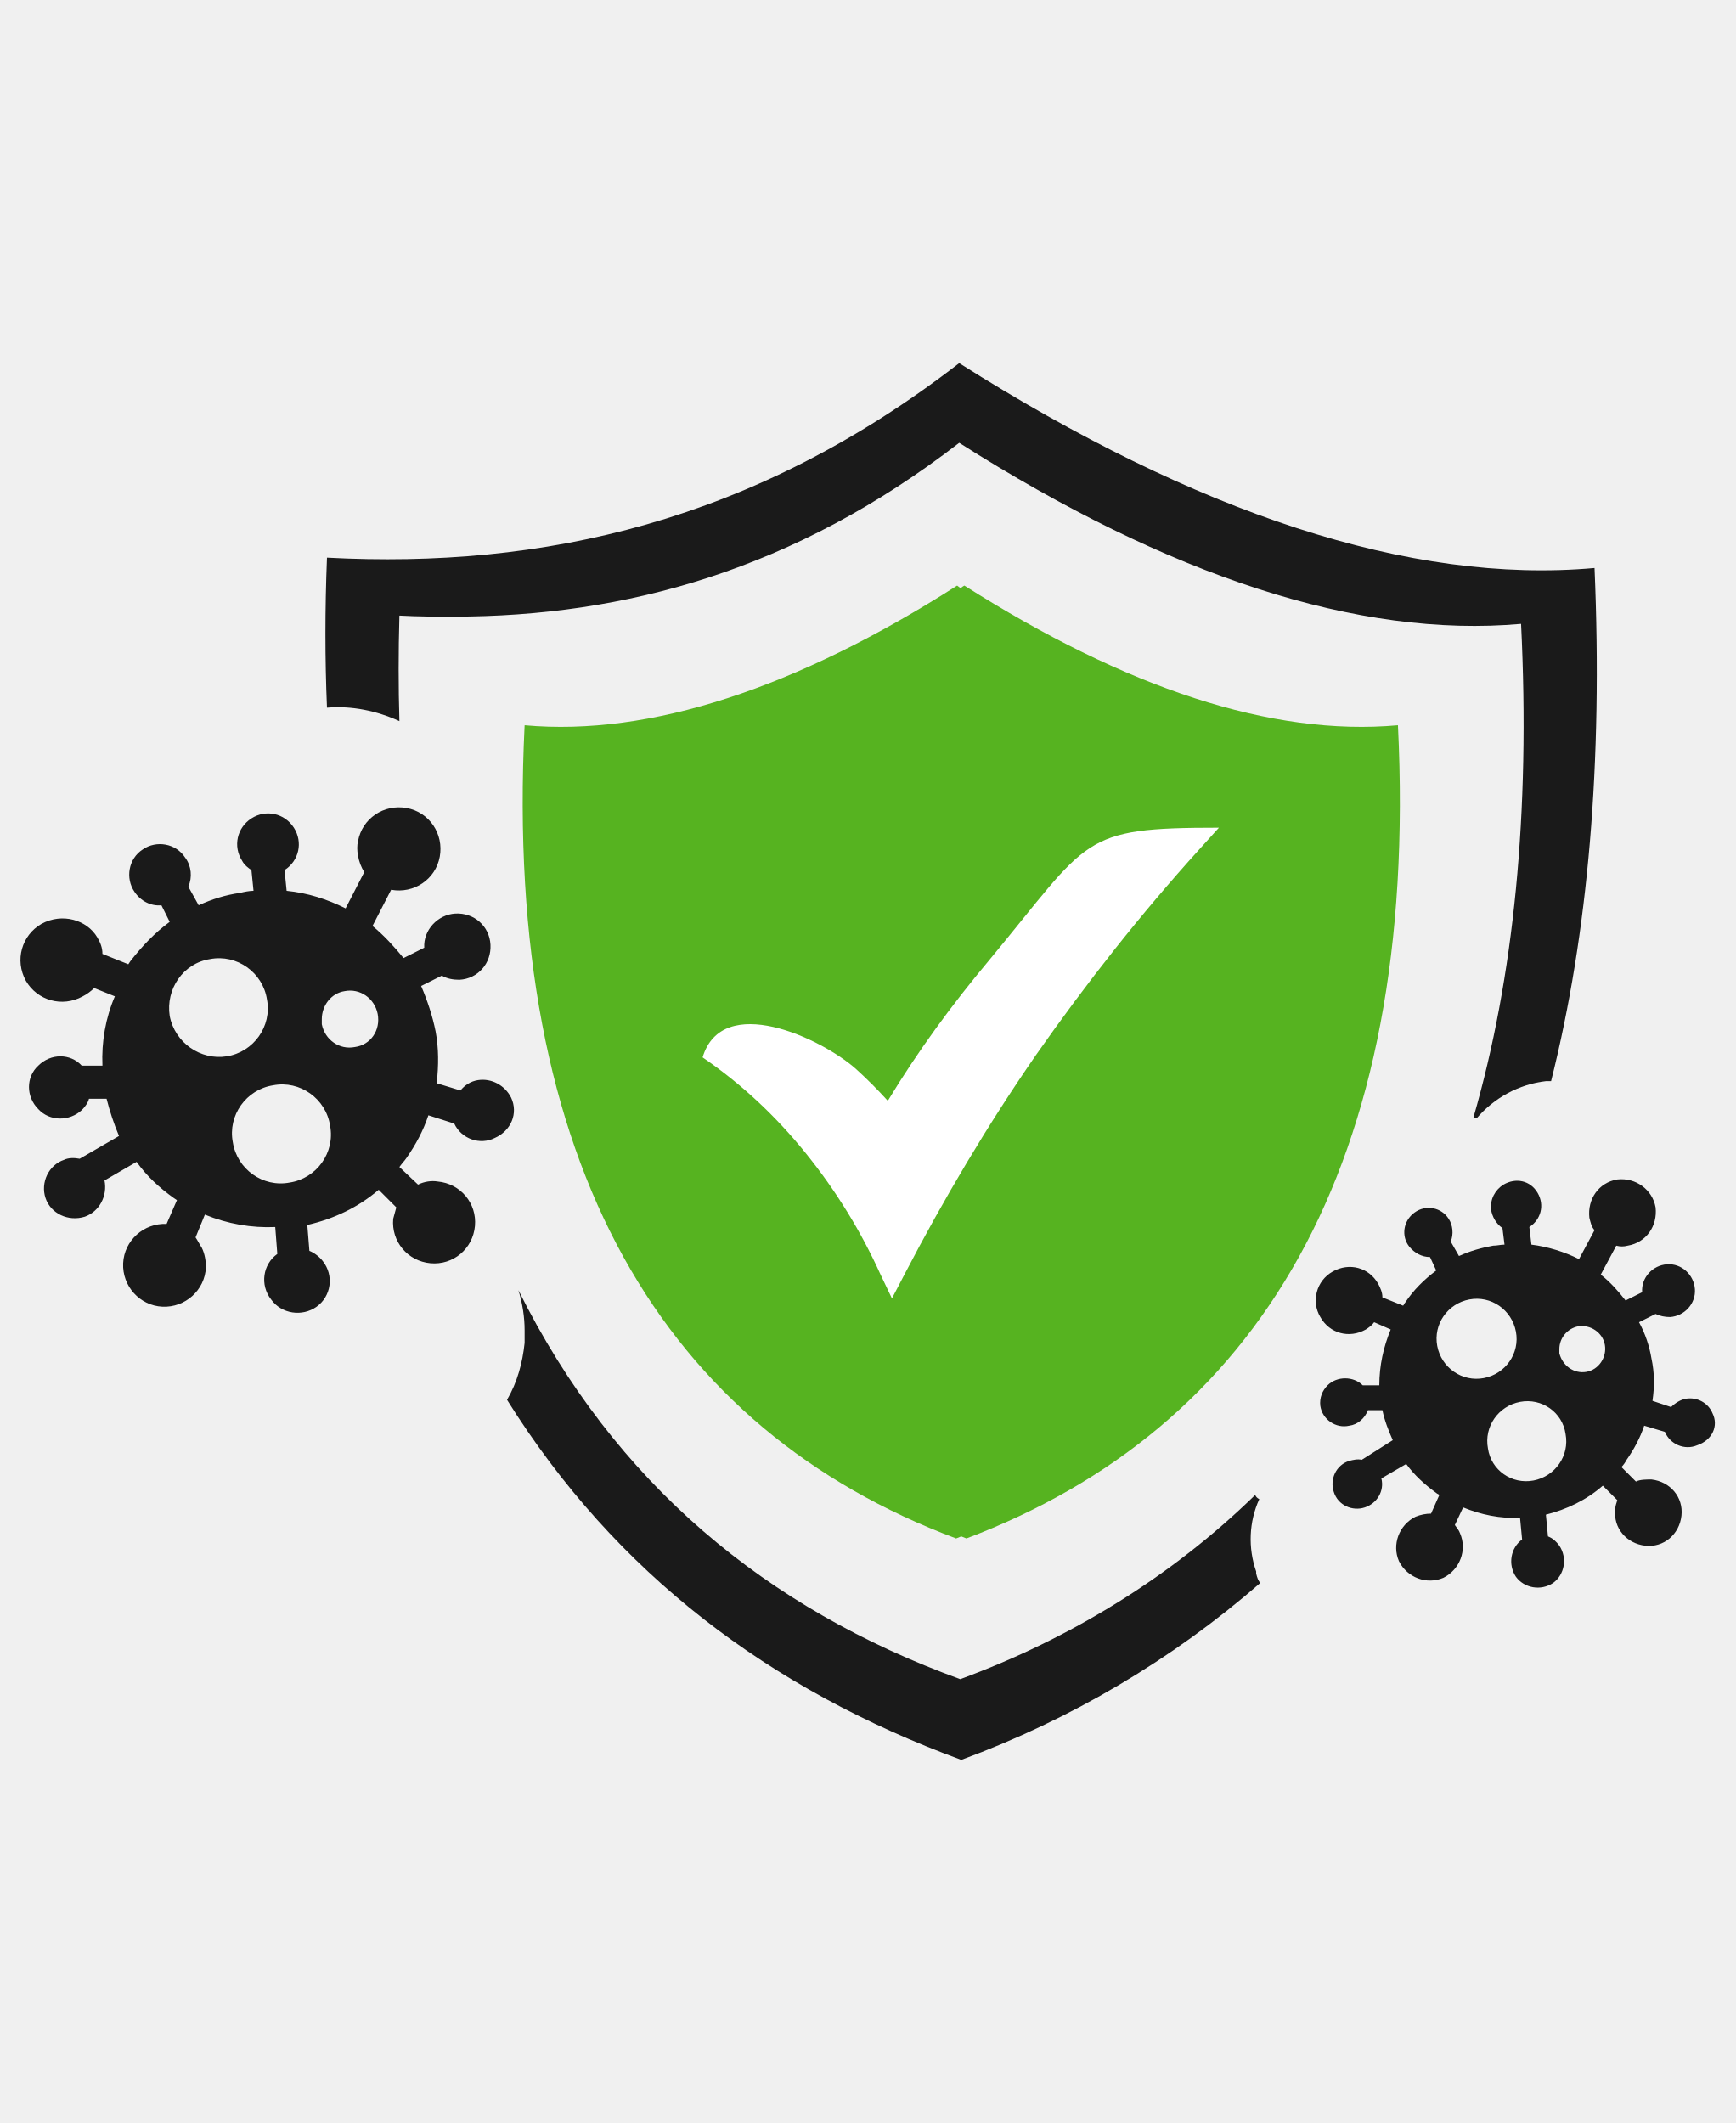
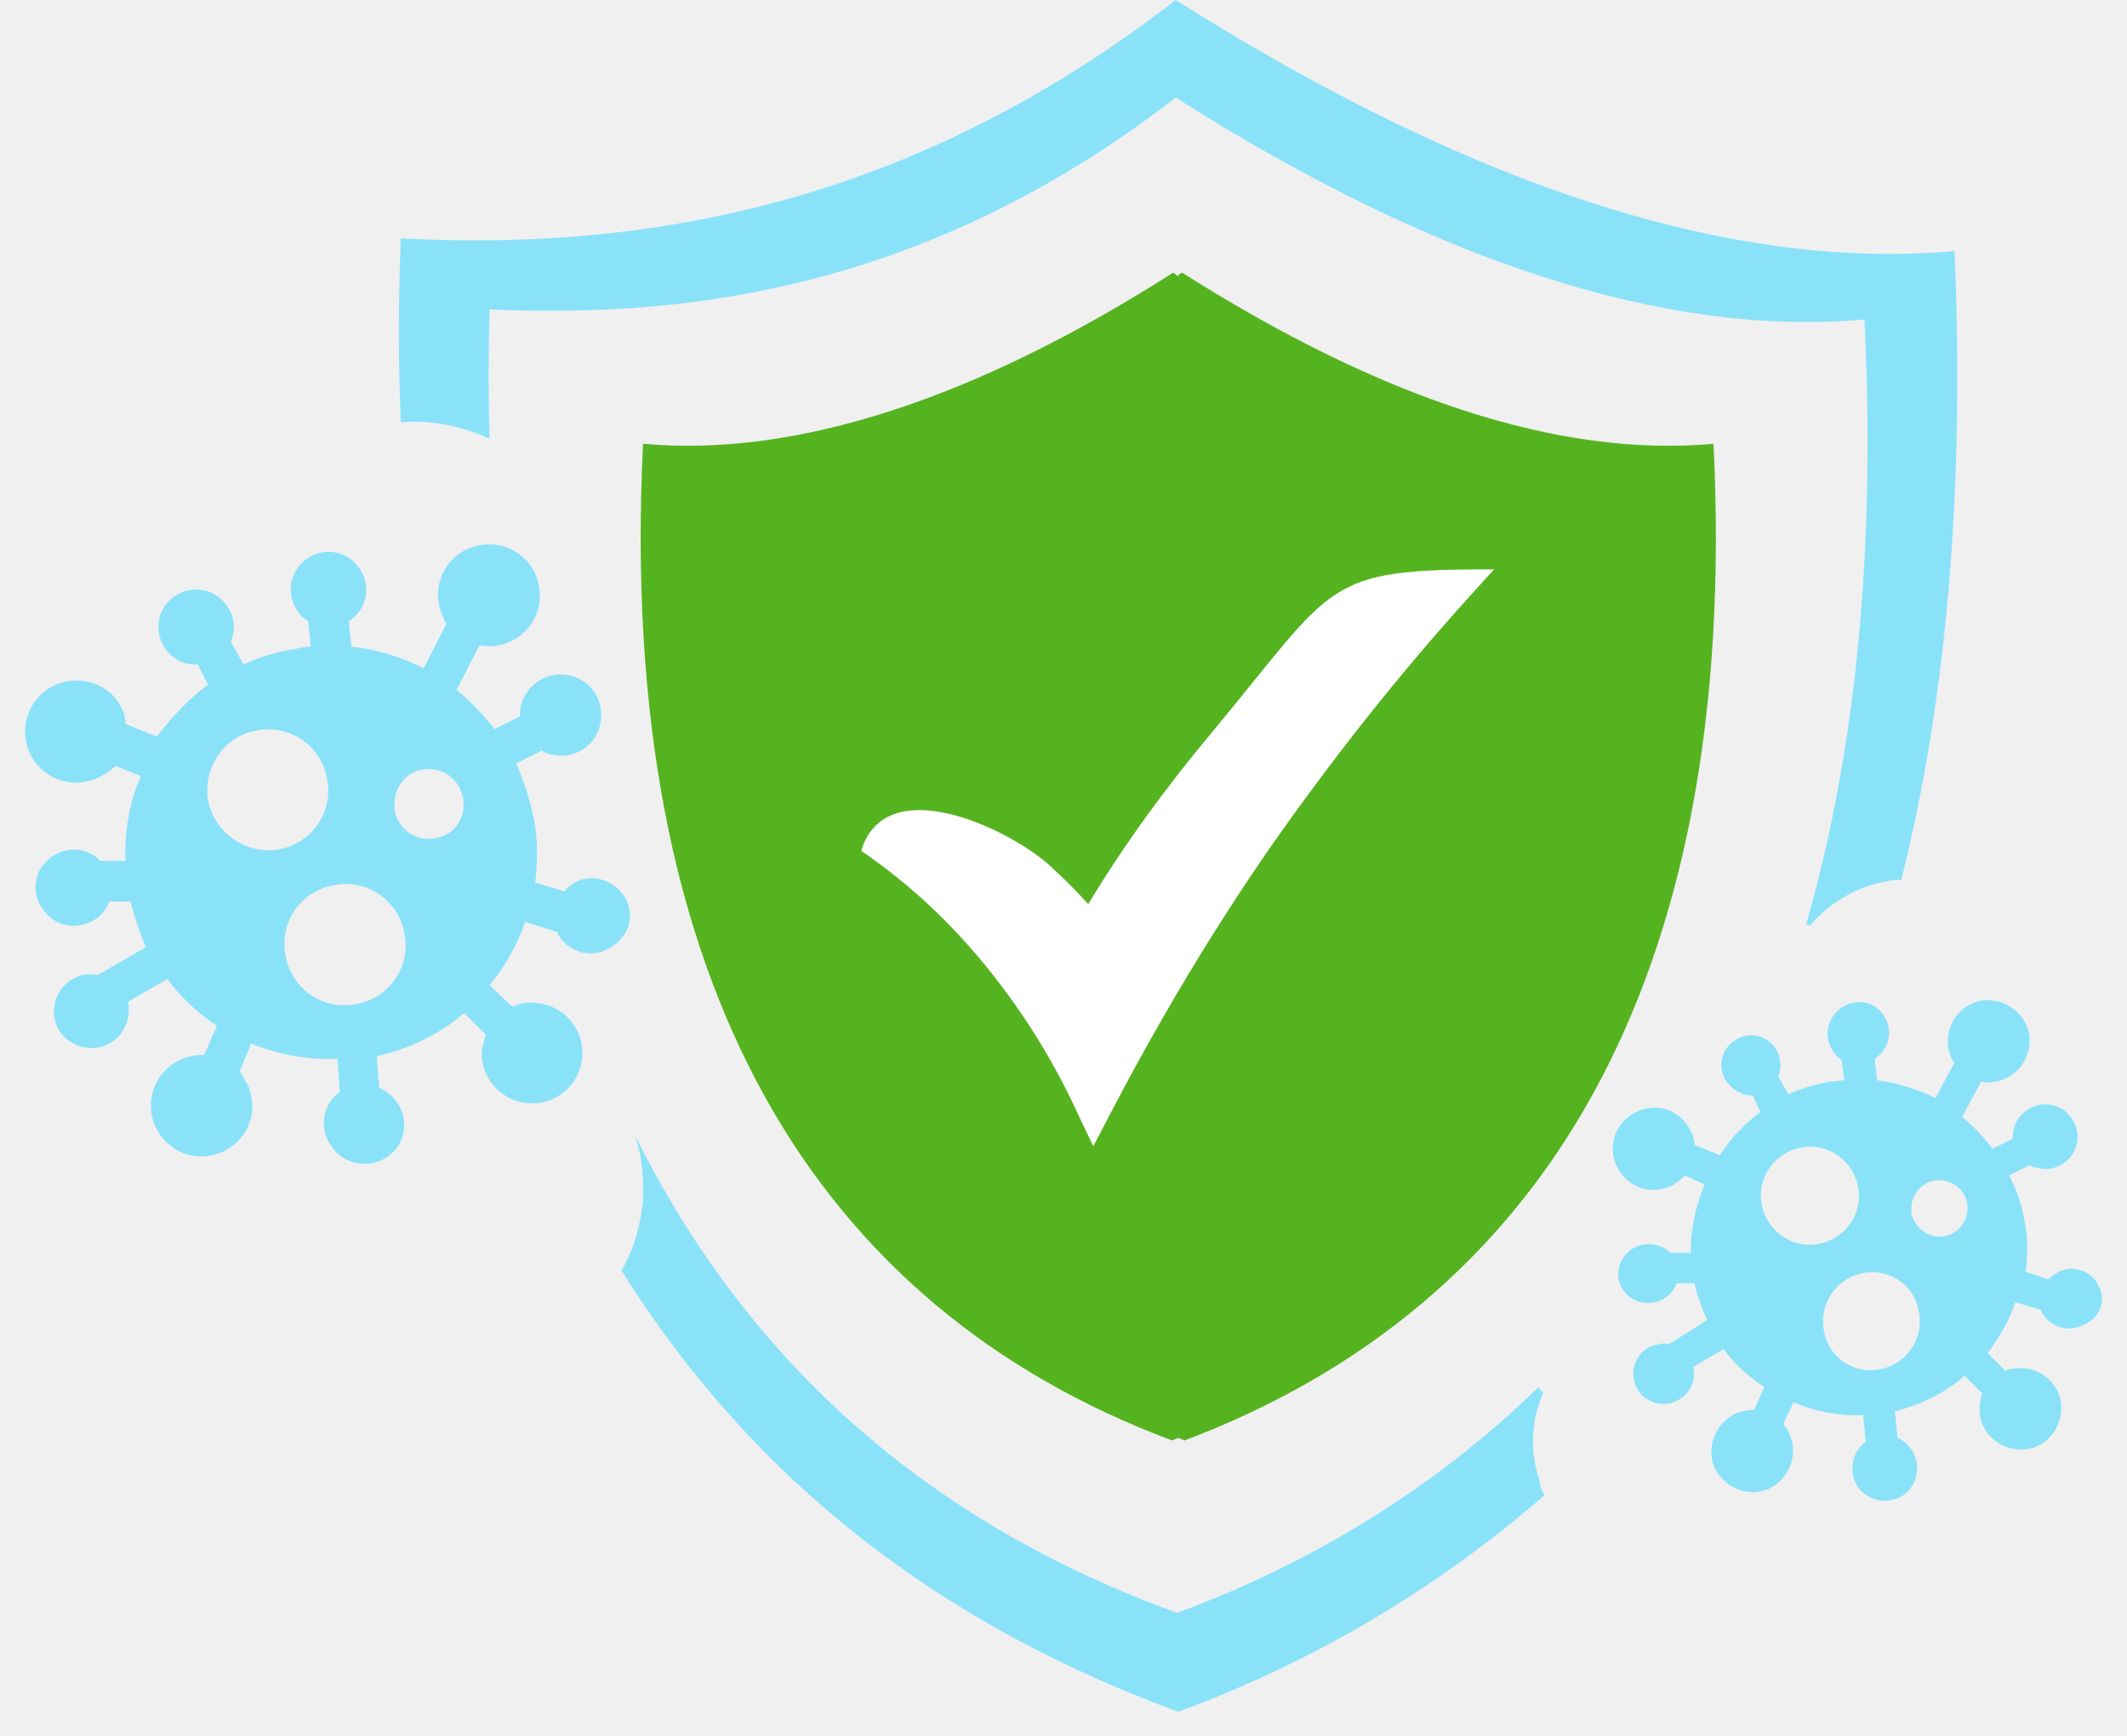
- <svg xmlns="http://www.w3.org/2000/svg" version="1.1" id="Layer_1" x="0px" y="0px" viewBox="0 0 167.7 205.2" style="enable-background:new 0 0 167.7 205.2;" xml:space="preserve">
+ <svg xmlns="http://www.w3.org/2000/svg" version="1.1" id="Layer_1" x="0px" y="0px" viewBox="0 0 167.7 136.9" style="enable-background:new 0 0 167.7 136.9;" xml:space="preserve">
  <style type="text/css">
- 	.st0{fill-rule:evenodd;clip-rule:evenodd;fill:#1A1A1A;}
+ 	.st0{fill-rule:evenodd;clip-rule:evenodd;fill:#8AE2F9;}
	.st1{fill-rule:evenodd;clip-rule:evenodd;fill:#56B320;}
	.st2{fill:#FFFFFF;}
</style>
  <g>
-     <path class="st0" d="M165.5,136.6c-0.4-1-1.5-1.6-2.6-1.4c-0.5,0.1-1,0.4-1.4,0.8l-1.8-0.6c0.2-1.4,0.2-2.7-0.1-4.1   c-0.2-1.2-0.6-2.4-1.2-3.5l1.6-0.8c0.4,0.2,0.9,0.3,1.4,0.3c1.4-0.1,2.5-1.3,2.4-2.7c-0.1-1.4-1.3-2.5-2.7-2.4   c-1.4,0.1-2.5,1.3-2.4,2.7c0,0,0,0,0,0l-1.6,0.8c-0.7-0.9-1.5-1.8-2.4-2.5l1.5-2.8c0.4,0.1,0.7,0.1,1.1,0c1.8-0.3,2.9-1.9,2.7-3.7   c-0.3-1.7-1.9-2.9-3.7-2.7c-1.8,0.3-2.9,1.9-2.7,3.7c0.1,0.4,0.2,0.9,0.5,1.2l-1.5,2.8c-1.4-0.7-3-1.2-4.6-1.4l-0.2-1.7   c1.1-0.7,1.5-2.1,0.8-3.3s-2.1-1.5-3.3-0.8c-0.8,0.5-1.3,1.4-1.2,2.4c0.1,0.7,0.5,1.4,1.1,1.8l0.2,1.6c-0.4,0-0.7,0.1-1.1,0.1   c-1.1,0.2-2.2,0.5-3.3,1l-0.8-1.4c0.3-0.7,0.2-1.6-0.2-2.2l0,0c-0.7-1.1-2.2-1.4-3.3-0.6c-1.1,0.8-1.3,2.3-0.5,3.3   c0.5,0.6,1.2,1,2,1l0.6,1.3c-1.2,0.9-2.2,1.9-3,3.1c-0.1,0.1-0.1,0.2-0.2,0.3l-2-0.8c0-0.5-0.2-0.9-0.4-1.3   c-0.9-1.6-2.8-2.1-4.4-1.2c-1.6,0.9-2.1,2.9-1.2,4.4c0.9,1.6,2.8,2.1,4.4,1.2c0,0,0,0,0,0c0.3-0.2,0.6-0.4,0.8-0.7l1.6,0.7   c-0.7,1.7-1.1,3.5-1.1,5.4h-1.6c-0.9-0.9-2.5-0.9-3.4,0c-0.5,0.5-0.8,1.2-0.7,2c0.2,1.3,1.5,2.2,2.8,1.9c0.8-0.1,1.5-0.7,1.8-1.5   h1.4c0.2,1,0.6,2,1,2.9l-3,1.9c-0.4-0.1-0.8,0-1.2,0.1c-1.3,0.4-1.9,1.8-1.5,3c0.4,1.3,1.8,1.9,3,1.5c1.2-0.4,1.9-1.6,1.6-2.8   l2.4-1.4c0.8,1.1,1.8,2,2.9,2.8c0.1,0.1,0.2,0.1,0.3,0.2l-0.8,1.8c-0.5,0-1,0.1-1.5,0.3c-1.6,0.8-2.3,2.7-1.6,4.3   c0.8,1.6,2.7,2.3,4.3,1.6c1.6-0.8,2.3-2.7,1.6-4.3c-0.1-0.3-0.3-0.5-0.5-0.8l0.8-1.7c1.7,0.7,3.6,1.1,5.5,1l0.2,2.1   c-1.1,0.8-1.4,2.4-0.6,3.6c0.8,1.1,2.4,1.4,3.6,0.6c1.1-0.8,1.4-2.4,0.6-3.6c-0.3-0.4-0.6-0.7-1.1-0.9l-0.2-2.1   c2-0.5,3.9-1.4,5.5-2.8l1.4,1.4c-0.1,0.3-0.2,0.6-0.2,0.9c-0.2,1.8,1.1,3.3,2.9,3.5c1.8,0.2,3.3-1.1,3.5-2.9   c0.2-1.8-1.1-3.3-2.9-3.5c-0.5,0-1.1,0-1.5,0.2l-1.4-1.4c0.2-0.2,0.4-0.5,0.5-0.7c0.7-1,1.3-2.1,1.7-3.3l2,0.6   c0.5,1.2,1.9,1.8,3.1,1.3C165.5,139.2,166.1,137.8,165.5,136.6z M138.9,130.1L138.9,130.1c-0.4-2.1,1-4.1,3.1-4.5c0,0,0,0,0,0   c2.1-0.4,4.1,1,4.5,3.1c0.4,2.1-1,4.1-3.1,4.5C141.3,133.6,139.3,132.2,138.9,130.1z M148.2,143.1c-2.1,0.4-4.1-1-4.4-3.1   c-0.4-2.1,1-4.1,3.1-4.5c2.1-0.4,4.1,1,4.4,3.1C151.7,140.7,150.3,142.7,148.2,143.1z M153.3,132.6c-1.2,0.2-2.3-0.6-2.6-1.8   c0-0.1,0-0.3,0-0.4c0-1.1,0.8-2,1.8-2.2c1.2-0.2,2.4,0.6,2.6,1.8C155.3,131.2,154.5,132.4,153.3,132.6z" />
-     <path class="st0" d="M49.4,106.1c-0.6-1.2-1.9-1.9-3.2-1.7c-0.7,0.1-1.3,0.5-1.7,1l-2.3-0.7c0.2-1.7,0.2-3.4-0.1-5   c-0.3-1.5-0.8-3-1.4-4.4l2-1c0.5,0.3,1.1,0.4,1.7,0.4c1.8-0.1,3.1-1.6,3-3.4c-0.1-1.8-1.6-3.1-3.4-3c-1.7,0.1-3.1,1.6-3,3.3l-2,1   c-0.9-1.1-1.9-2.2-3-3.1l1.8-3.5c2.2,0.4,4.3-1,4.7-3.2c0.4-2.2-1-4.3-3.2-4.7c-2.2-0.4-4.3,1-4.7,3.2c-0.1,0.4-0.1,0.9,0,1.4   c0.1,0.6,0.3,1.1,0.6,1.6l-1.8,3.5c-1.8-0.9-3.7-1.5-5.7-1.7l-0.2-2c1.4-0.9,1.8-2.7,0.9-4.1c-0.9-1.4-2.7-1.8-4.1-0.9   c-1.4,0.9-1.8,2.7-0.9,4.1c0.2,0.4,0.6,0.7,0.9,0.9l0.2,2c-0.4,0-0.9,0.1-1.3,0.2c-1.4,0.2-2.7,0.6-4,1.2l-1-1.8   c0.4-0.9,0.3-2-0.3-2.8v0c-0.9-1.4-2.8-1.7-4.1-0.8c-1.4,0.9-1.7,2.8-0.8,4.1c0.6,0.9,1.6,1.4,2.6,1.3l0.8,1.6   c-1.5,1.1-2.7,2.4-3.8,3.8l-0.2,0.3l-2.5-1c0-0.6-0.2-1.1-0.5-1.6C8.4,88.9,6,88.2,4,89.3c-1.9,1.1-2.6,3.5-1.5,5.5   c1.1,1.9,3.5,2.6,5.5,1.5c0.4-0.2,0.8-0.5,1.1-0.8l2,0.8c-0.9,2.1-1.3,4.4-1.2,6.7h-2c-1.1-1.2-3-1.2-4.2,0c-1.2,1.1-1.2,3,0,4.2   c1.1,1.2,3,1.2,4.2,0.1c0.3-0.3,0.6-0.7,0.7-1.1h1.7c0.3,1.2,0.7,2.4,1.2,3.6L7.7,112c-0.5-0.1-1.1-0.1-1.5,0.1   c-1.5,0.5-2.3,2.2-1.8,3.7c0.5,1.5,2.2,2.3,3.8,1.8c1.4-0.5,2.2-2,1.9-3.5l3.1-1.8c1,1.4,2.2,2.5,3.6,3.5l0.3,0.2l-1,2.3   c-2.2-0.1-4.1,1.6-4.2,3.8c-0.1,2.2,1.6,4.1,3.8,4.2c2.2,0.1,4.1-1.6,4.2-3.8c0-0.6-0.1-1.3-0.4-1.9c-0.2-0.3-0.4-0.7-0.6-1   l0.9-2.2c2.2,0.9,4.5,1.3,6.8,1.2l0.2,2.6c-1.4,1-1.7,3-0.6,4.4c1,1.4,3,1.7,4.4,0.7c1.4-1,1.7-3,0.6-4.4c-0.3-0.4-0.8-0.8-1.3-1   l-0.2-2.5c2.6-0.6,4.9-1.7,6.9-3.4l1.7,1.7c-0.1,0.4-0.2,0.7-0.3,1.1c-0.2,2.2,1.4,4.1,3.6,4.3c2.2,0.2,4.1-1.4,4.3-3.6   c0.2-2.2-1.4-4.1-3.6-4.3c-0.6-0.1-1.3,0-1.9,0.3l-1.8-1.7c0.2-0.3,0.5-0.6,0.7-0.9c0.9-1.3,1.6-2.6,2.1-4.1l2.5,0.8   c0.7,1.5,2.5,2.1,3.9,1.4C49.4,109.3,50.1,107.6,49.4,106.1z M16.4,98.2L16.4,98.2c-0.4-2.6,1.3-5.1,3.9-5.5   c2.6-0.5,5.1,1.3,5.5,3.9c0.5,2.6-1.3,5.1-3.9,5.5C19.4,102.5,16.9,100.8,16.4,98.2z M28,114.3c-2.6,0.5-5.1-1.3-5.5-3.9   c0,0,0,0,0,0c-0.5-2.6,1.3-5.1,3.9-5.5v0c2.6-0.5,5.1,1.3,5.5,3.9C32.4,111.4,30.6,113.9,28,114.3z M34.3,101.2   c-1.5,0.3-2.9-0.7-3.2-2.2c0-0.2,0-0.3,0-0.5c0-1.3,0.9-2.5,2.2-2.7c0,0,0,0,0,0c1.5-0.3,2.9,0.7,3.2,2.2   C36.8,99.6,35.8,101,34.3,101.2z" />
-     <g>
-       <path class="st0" d="M121.8,153c-8.5,7.4-18.3,13.2-28.9,17.1c-18.5-6.8-33.4-18-43.9-34.8c1-1.7,1.5-3.6,1.7-5.5    c0-0.4,0-0.8,0-1.2c0-1.3-0.2-2.6-0.6-3.9c9.3,18.7,24,30.8,42.7,37.6c10.6-3.9,20.4-9.9,28.5-17.8c0.1,0.2,0.2,0.3,0.4,0.4    c-1,2.2-1.1,4.7-0.3,7v0.2C121.5,152.5,121.6,152.8,121.8,153L121.8,153z" />
-       <path class="st0" d="M149.9,104.5h-0.5c-2.6,0.3-5,1.6-6.7,3.6l-0.3-0.1c3.9-13.5,5.5-29.4,4.6-47.7c-15.7,1.4-34-4.6-54.3-17.5    C76.8,55.1,60.4,59.6,43.8,59.6c-1.7,0-3.4,0-5.2-0.1c-0.1,3.5-0.1,6.9,0,10.2c-2.2-1-4.6-1.5-7-1.3c-0.2-4.7-0.2-9.5,0-14.5    c20.8,1.1,41.2-3.4,61.1-18.8c22.9,14.5,43.6,21.4,61.4,19.8C154.9,73.7,153.5,90.2,149.9,104.5z" />
-       <path class="st1" d="M93.2,56.6c15.6,9.9,29.7,14.6,41.9,13.5c2.1,42.8-13.7,68-41.7,78.6l-0.5-0.2l-0.5,0.2    c-28-10.5-43.8-35.8-41.7-78.6c12.1,1.1,26.3-3.6,41.8-13.5l0.4,0.3C92.8,56.8,93.2,56.6,93.2,56.6z" />
-       <path class="st2" d="M82.7,103.3c1.1,1,2.1,2,3.1,3.1c2.9-4.8,6.2-9.3,9.8-13.6c9.8-11.8,8.7-12.8,22.2-12.8l-1.9,2.1    c-5.7,6.3-10.9,12.9-15.8,19.9c-4.7,6.8-8.9,13.9-12.7,21.2l-1.2,2.3l-1.1-2.3c-1.9-4.2-4.3-8.1-7.2-11.7c-2.9-3.6-6.2-6.7-10-9.3    C69.8,95.9,79.3,100.3,82.7,103.3L82.7,103.3z" />
-     </g>
+     <path class="st0" d="M165.5,101.5c-0.4-1-1.5-1.6-2.6-1.4c-0.5,0.1-1,0.4-1.4,0.8l-1.8-0.6c0.2-1.4,0.2-2.7-0.1-4.1   c-0.2-1.2-0.6-2.4-1.2-3.5l1.6-0.8c0.4,0.2,0.9,0.3,1.4,0.3c1.4-0.1,2.5-1.3,2.4-2.7c-0.1-1.4-1.3-2.5-2.7-2.4   c-1.4,0.1-2.5,1.3-2.4,2.7l0,0l-1.6,0.8c-0.7-0.9-1.5-1.8-2.4-2.5l1.5-2.8c0.4,0.1,0.7,0.1,1.1,0c1.8-0.3,2.9-1.9,2.7-3.7   c-0.3-1.7-1.9-2.9-3.7-2.7c-1.8,0.3-2.9,1.9-2.7,3.7c0.1,0.4,0.2,0.9,0.5,1.2l-1.5,2.8c-1.4-0.7-3-1.2-4.6-1.4l-0.2-1.7   c1.1-0.7,1.5-2.1,0.8-3.3c-0.7-1.2-2.1-1.5-3.3-0.8c-0.8,0.5-1.3,1.4-1.2,2.4c0.1,0.7,0.5,1.4,1.1,1.8l0.2,1.6   c-0.4,0-0.7,0.1-1.1,0.1c-1.1,0.2-2.2,0.5-3.3,1l-0.8-1.4c0.3-0.7,0.2-1.6-0.2-2.2l0,0c-0.7-1.1-2.2-1.4-3.3-0.6s-1.3,2.3-0.5,3.3   c0.5,0.6,1.2,1,2,1l0.6,1.3c-1.2,0.9-2.2,1.9-3,3.1c-0.1,0.1-0.1,0.2-0.2,0.3l-2-0.8c0-0.5-0.2-0.9-0.4-1.3   c-0.9-1.6-2.8-2.1-4.4-1.2c-1.6,0.9-2.1,2.9-1.2,4.4c0.9,1.6,2.8,2.1,4.4,1.2l0,0c0.3-0.2,0.6-0.4,0.8-0.7l1.6,0.7   c-0.7,1.7-1.1,3.5-1.1,5.4h-1.6c-0.9-0.9-2.5-0.9-3.4,0c-0.5,0.5-0.8,1.2-0.7,2c0.2,1.3,1.5,2.2,2.8,1.9c0.8-0.1,1.5-0.7,1.8-1.5   h1.4c0.2,1,0.6,2,1,2.9l-3,1.9c-0.4-0.1-0.8,0-1.2,0.1c-1.3,0.4-1.9,1.8-1.5,3c0.4,1.3,1.8,1.9,3,1.5s1.9-1.6,1.6-2.8l2.4-1.4   c0.8,1.1,1.8,2,2.9,2.8c0.1,0.1,0.2,0.1,0.3,0.2l-0.8,1.8c-0.5,0-1,0.1-1.5,0.3c-1.6,0.8-2.3,2.7-1.6,4.3c0.8,1.6,2.7,2.3,4.3,1.6   c1.6-0.8,2.3-2.7,1.6-4.3c-0.1-0.3-0.3-0.5-0.5-0.8l0.8-1.7c1.7,0.7,3.6,1.1,5.5,1l0.2,2.1c-1.1,0.8-1.4,2.4-0.6,3.6   c0.8,1.1,2.4,1.4,3.6,0.6c1.1-0.8,1.4-2.4,0.6-3.6c-0.3-0.4-0.6-0.7-1.1-0.9l-0.2-2.1c2-0.5,3.9-1.4,5.5-2.8l1.4,1.4   c-0.1,0.3-0.2,0.6-0.2,0.9c-0.2,1.8,1.1,3.3,2.9,3.5c1.8,0.2,3.3-1.1,3.5-2.9c0.2-1.8-1.1-3.3-2.9-3.5c-0.5,0-1.1,0-1.5,0.2   l-1.4-1.4c0.2-0.2,0.4-0.5,0.5-0.7c0.7-1,1.3-2.1,1.7-3.3l2,0.6c0.5,1.2,1.9,1.8,3.1,1.3C165.5,104.1,166.1,102.7,165.5,101.5z    M138.9,95L138.9,95c-0.4-2.1,1-4.1,3.1-4.5l0,0c2.1-0.4,4.1,1,4.5,3.1s-1,4.1-3.1,4.5C141.3,98.5,139.3,97.1,138.9,95z M148.2,108   c-2.1,0.4-4.1-1-4.4-3.1c-0.4-2.1,1-4.1,3.1-4.5s4.1,1,4.4,3.1C151.7,105.6,150.3,107.6,148.2,108z M153.3,97.5   c-1.2,0.2-2.3-0.6-2.6-1.8c0-0.1,0-0.3,0-0.4c0-1.1,0.8-2,1.8-2.2c1.2-0.2,2.4,0.6,2.6,1.8C155.3,96.1,154.5,97.3,153.3,97.5z" />
+     <path class="st0" d="M49.4,71c-0.6-1.2-1.9-1.9-3.2-1.7c-0.7,0.1-1.3,0.5-1.7,1l-2.3-0.7c0.2-1.7,0.2-3.4-0.1-5   c-0.3-1.5-0.8-3-1.4-4.4l2-1c0.5,0.3,1.1,0.4,1.7,0.4c1.8-0.1,3.1-1.6,3-3.4s-1.6-3.1-3.4-3c-1.7,0.1-3.1,1.6-3,3.3l-2,1   c-0.9-1.1-1.9-2.2-3-3.1l1.8-3.5c2.2,0.4,4.3-1,4.7-3.2s-1-4.3-3.2-4.7c-2.2-0.4-4.3,1-4.7,3.2c-0.1,0.4-0.1,0.9,0,1.4   c0.1,0.6,0.3,1.1,0.6,1.6l-1.8,3.5c-1.8-0.9-3.7-1.5-5.7-1.7l-0.2-2c1.4-0.9,1.8-2.7,0.9-4.1s-2.7-1.8-4.1-0.9s-1.8,2.7-0.9,4.1   c0.2,0.4,0.6,0.7,0.9,0.9l0.2,2c-0.4,0-0.9,0.1-1.3,0.2c-1.4,0.2-2.7,0.6-4,1.2l-1-1.8c0.4-0.9,0.3-2-0.3-2.8l0,0   c-0.9-1.4-2.8-1.7-4.1-0.8c-1.4,0.9-1.7,2.8-0.8,4.1c0.6,0.9,1.6,1.4,2.6,1.3l0.8,1.6c-1.5,1.1-2.7,2.4-3.8,3.8l-0.2,0.3l-2.5-1   c0-0.6-0.2-1.1-0.5-1.6c-1-1.7-3.4-2.4-5.4-1.3c-1.9,1.1-2.6,3.5-1.5,5.5C3.6,61.6,6,62.3,8,61.2c0.4-0.2,0.8-0.5,1.1-0.8l2,0.8   c-0.9,2.1-1.3,4.4-1.2,6.7h-2c-1.1-1.2-3-1.2-4.2,0c-1.2,1.1-1.2,3,0,4.2c1.1,1.2,3,1.2,4.2,0.1c0.3-0.3,0.6-0.7,0.7-1.1h1.7   c0.3,1.2,0.7,2.4,1.2,3.6l-3.8,2.2c-0.5-0.1-1.1-0.1-1.5,0.1c-1.5,0.5-2.3,2.2-1.8,3.7s2.2,2.3,3.8,1.8c1.4-0.5,2.2-2,1.9-3.5   l3.1-1.8c1,1.4,2.2,2.5,3.6,3.5l0.3,0.2l-1,2.3c-2.2-0.1-4.1,1.6-4.2,3.8c-0.1,2.2,1.6,4.1,3.8,4.2c2.2,0.1,4.1-1.6,4.2-3.8   c0-0.6-0.1-1.3-0.4-1.9c-0.2-0.3-0.4-0.7-0.6-1l0.9-2.2c2.2,0.9,4.5,1.3,6.8,1.2l0.2,2.6c-1.4,1-1.7,3-0.6,4.4c1,1.4,3,1.7,4.4,0.7   s1.7-3,0.6-4.4c-0.3-0.4-0.8-0.8-1.3-1l-0.2-2.5c2.6-0.6,4.9-1.7,6.9-3.4l1.7,1.7c-0.1,0.4-0.2,0.7-0.3,1.1   c-0.2,2.2,1.4,4.1,3.6,4.3c2.2,0.2,4.1-1.4,4.3-3.6s-1.4-4.1-3.6-4.3c-0.6-0.1-1.3,0-1.9,0.3l-1.8-1.7c0.2-0.3,0.5-0.6,0.7-0.9   c0.9-1.3,1.6-2.6,2.1-4.1l2.5,0.8c0.7,1.5,2.5,2.1,3.9,1.4C49.4,74.2,50.1,72.5,49.4,71z M16.4,63.1L16.4,63.1   c-0.4-2.6,1.3-5.1,3.9-5.5c2.6-0.5,5.1,1.3,5.5,3.9c0.5,2.6-1.3,5.1-3.9,5.5C19.4,67.4,16.9,65.7,16.4,63.1z M28,79.2   c-2.6,0.5-5.1-1.3-5.5-3.9l0,0c-0.5-2.6,1.3-5.1,3.9-5.5l0,0c2.6-0.5,5.1,1.3,5.5,3.9C32.4,76.3,30.6,78.8,28,79.2z M34.3,66.1   c-1.5,0.3-2.9-0.7-3.2-2.2c0-0.2,0-0.3,0-0.5c0-1.3,0.9-2.5,2.2-2.7l0,0c1.5-0.3,2.9,0.7,3.2,2.2C36.8,64.5,35.8,65.9,34.3,66.1z" />
+     <path class="st0" d="M121.8,117.9c-8.5,7.4-18.3,13.2-28.9,17.1c-18.5-6.8-33.4-18-43.9-34.8c1-1.7,1.5-3.6,1.7-5.5v-1.2   c0-1.3-0.2-2.6-0.6-3.9c9.3,18.7,24,30.8,42.7,37.6c10.6-3.9,20.4-9.9,28.5-17.8c0.1,0.2,0.2,0.3,0.4,0.4c-1,2.2-1.1,4.7-0.3,7v0.2   C121.5,117.4,121.6,117.7,121.8,117.9z" />
+     <path class="st0" d="M149.9,69.4h-0.5c-2.6,0.3-5,1.6-6.7,3.6l-0.3-0.1c3.9-13.5,5.5-29.4,4.6-47.7c-15.7,1.4-34-4.6-54.3-17.5   C76.8,20,60.4,24.5,43.8,24.5c-1.7,0-3.4,0-5.2-0.1c-0.1,3.5-0.1,6.9,0,10.2c-2.2-1-4.6-1.5-7-1.3c-0.2-4.7-0.2-9.5,0-14.5   C52.4,19.9,72.8,15.4,92.7,0c22.9,14.5,43.6,21.4,61.4,19.8C154.9,38.6,153.5,55.1,149.9,69.4z" />
  </g>
+   <path class="st1" d="M93.2,21.5c15.6,9.9,29.7,14.6,41.9,13.5c2.1,42.8-13.7,68-41.7,78.6l-0.5-0.2l-0.5,0.2  c-28-10.5-43.8-35.8-41.7-78.6c12.1,1.1,26.3-3.6,41.8-13.5l0.4,0.3C92.8,21.7,93.2,21.5,93.2,21.5z" />
+   <path class="st2" d="M82.7,68.2c1.1,1,2.1,2,3.1,3.1c2.9-4.8,6.2-9.3,9.8-13.6c9.8-11.8,8.7-12.8,22.2-12.8l-1.9,2.1  c-5.7,6.3-10.9,12.9-15.8,19.9c-4.7,6.8-8.9,13.9-12.7,21.2l-1.2,2.3l-1.1-2.3c-1.9-4.2-4.3-8.1-7.2-11.7c-2.9-3.6-6.2-6.7-10-9.3  C69.8,60.8,79.3,65.2,82.7,68.2L82.7,68.2z" />
</svg>
